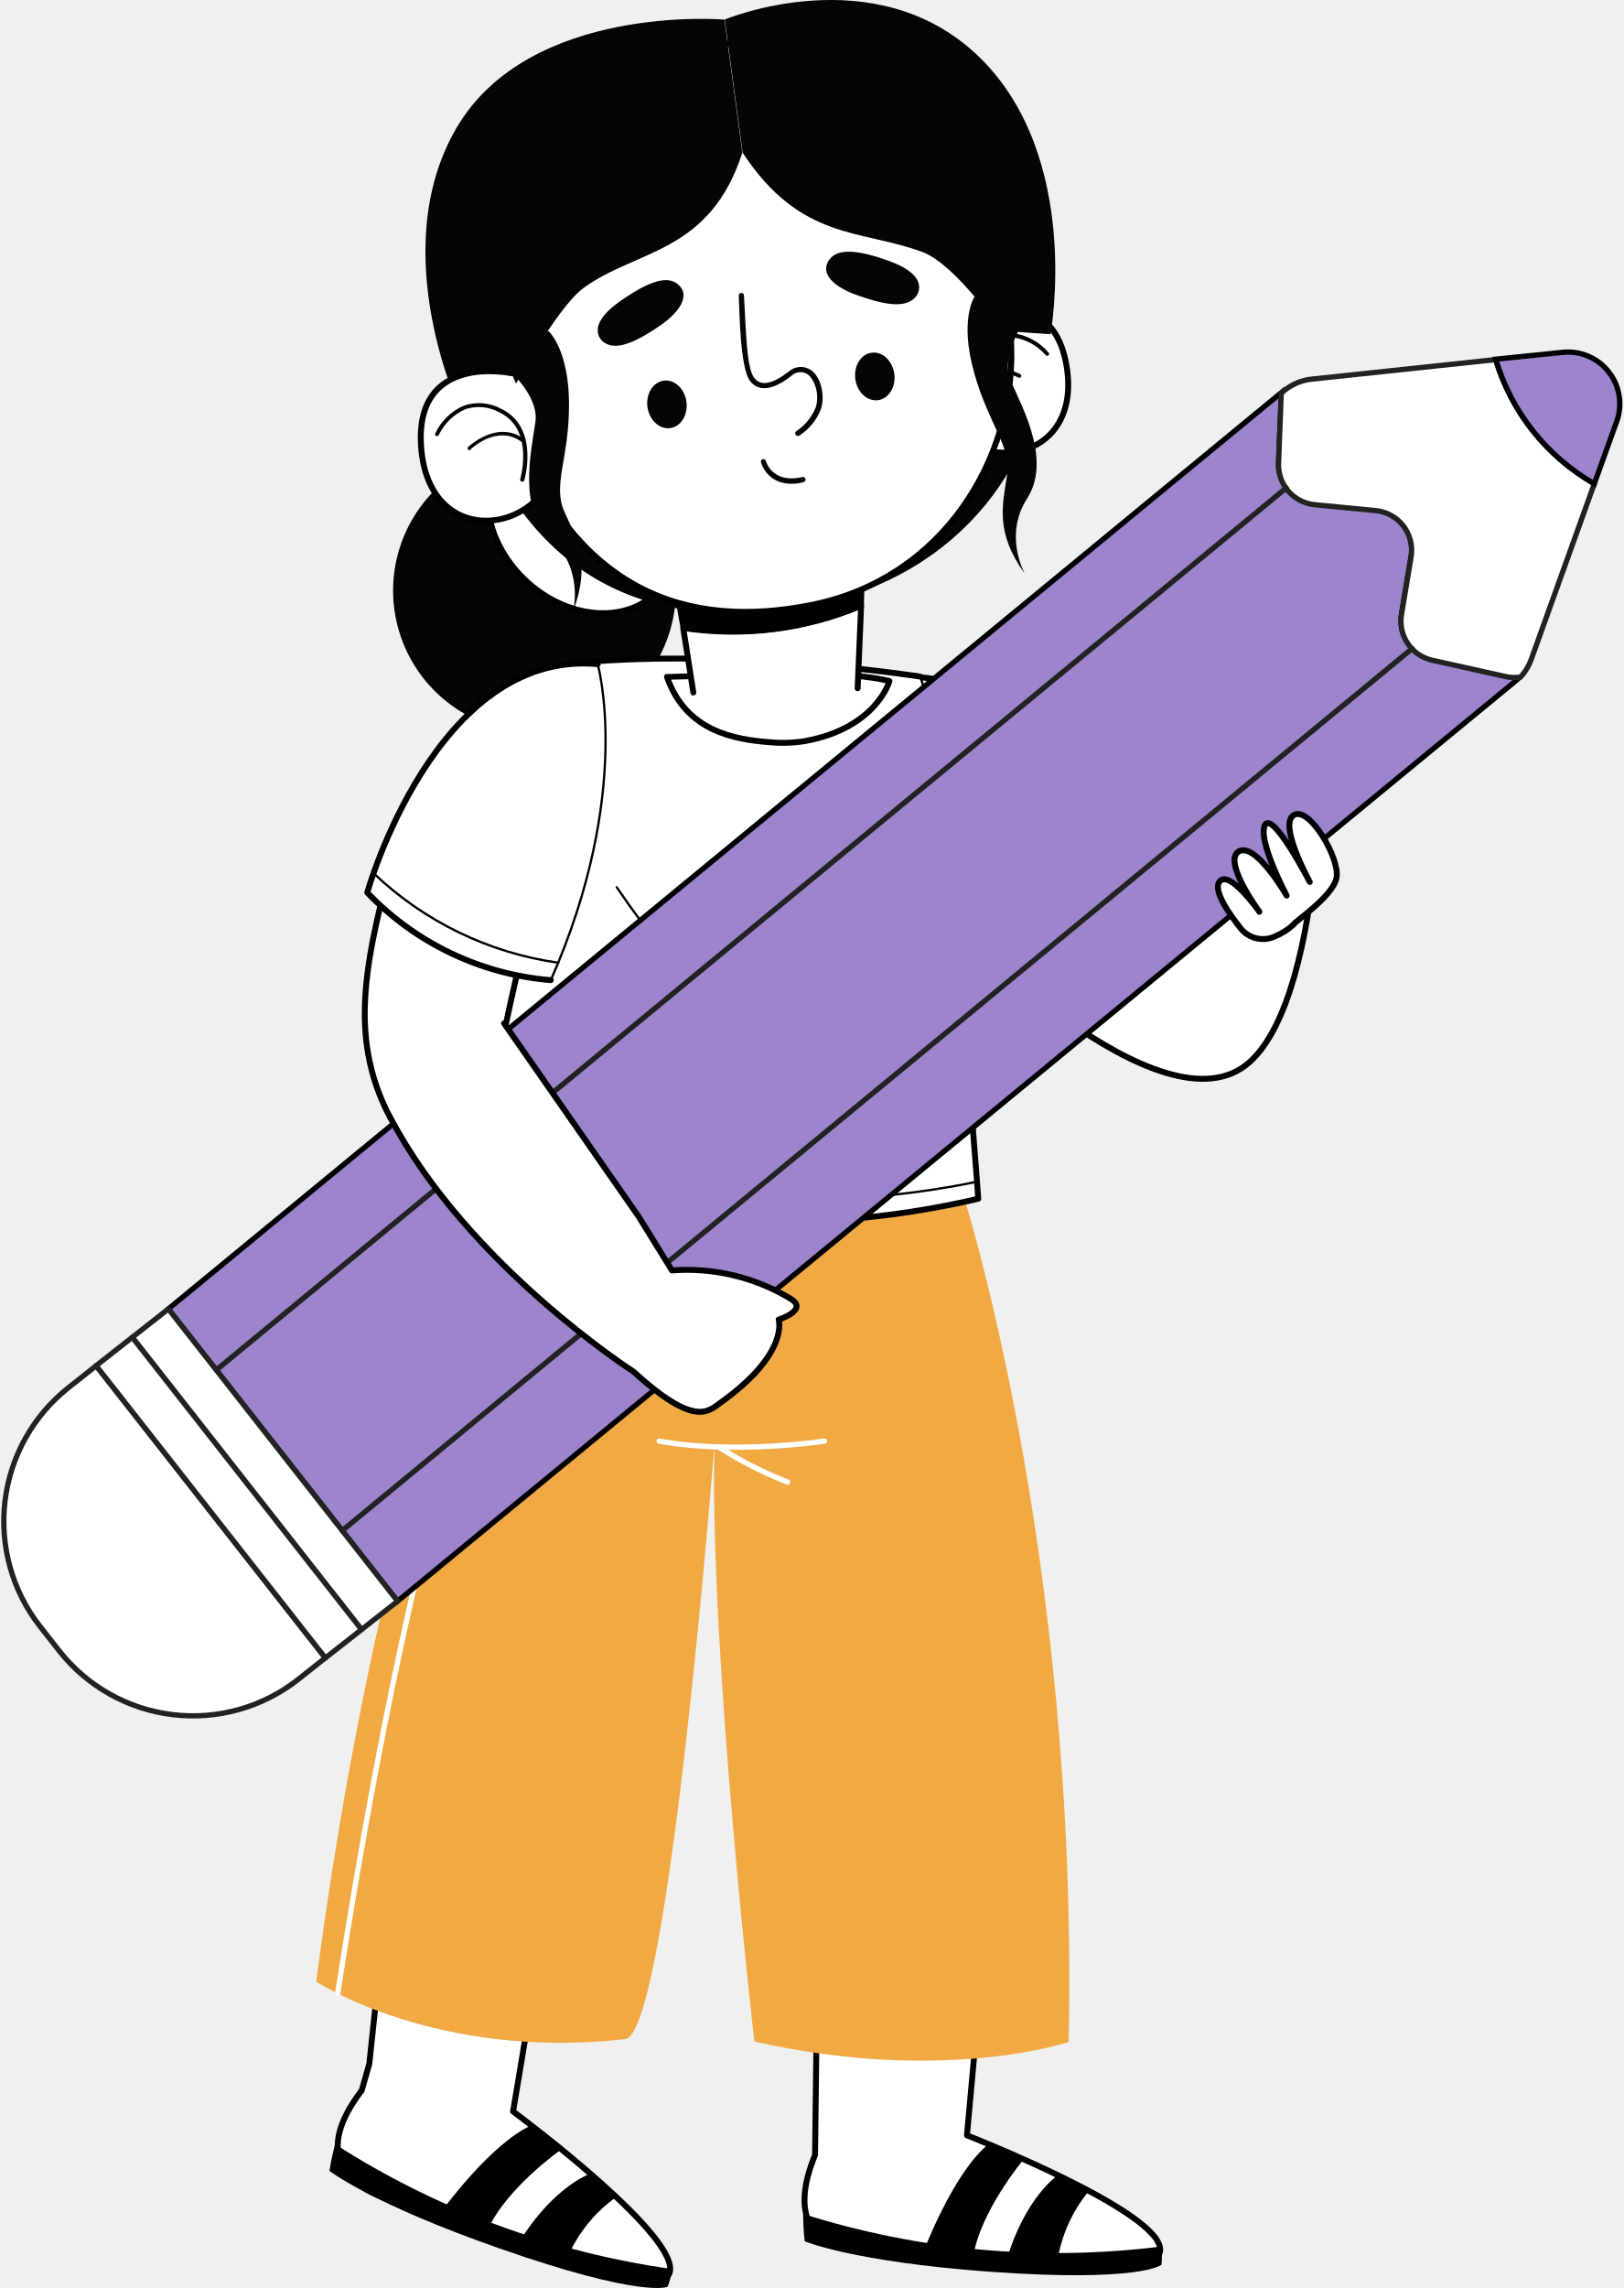
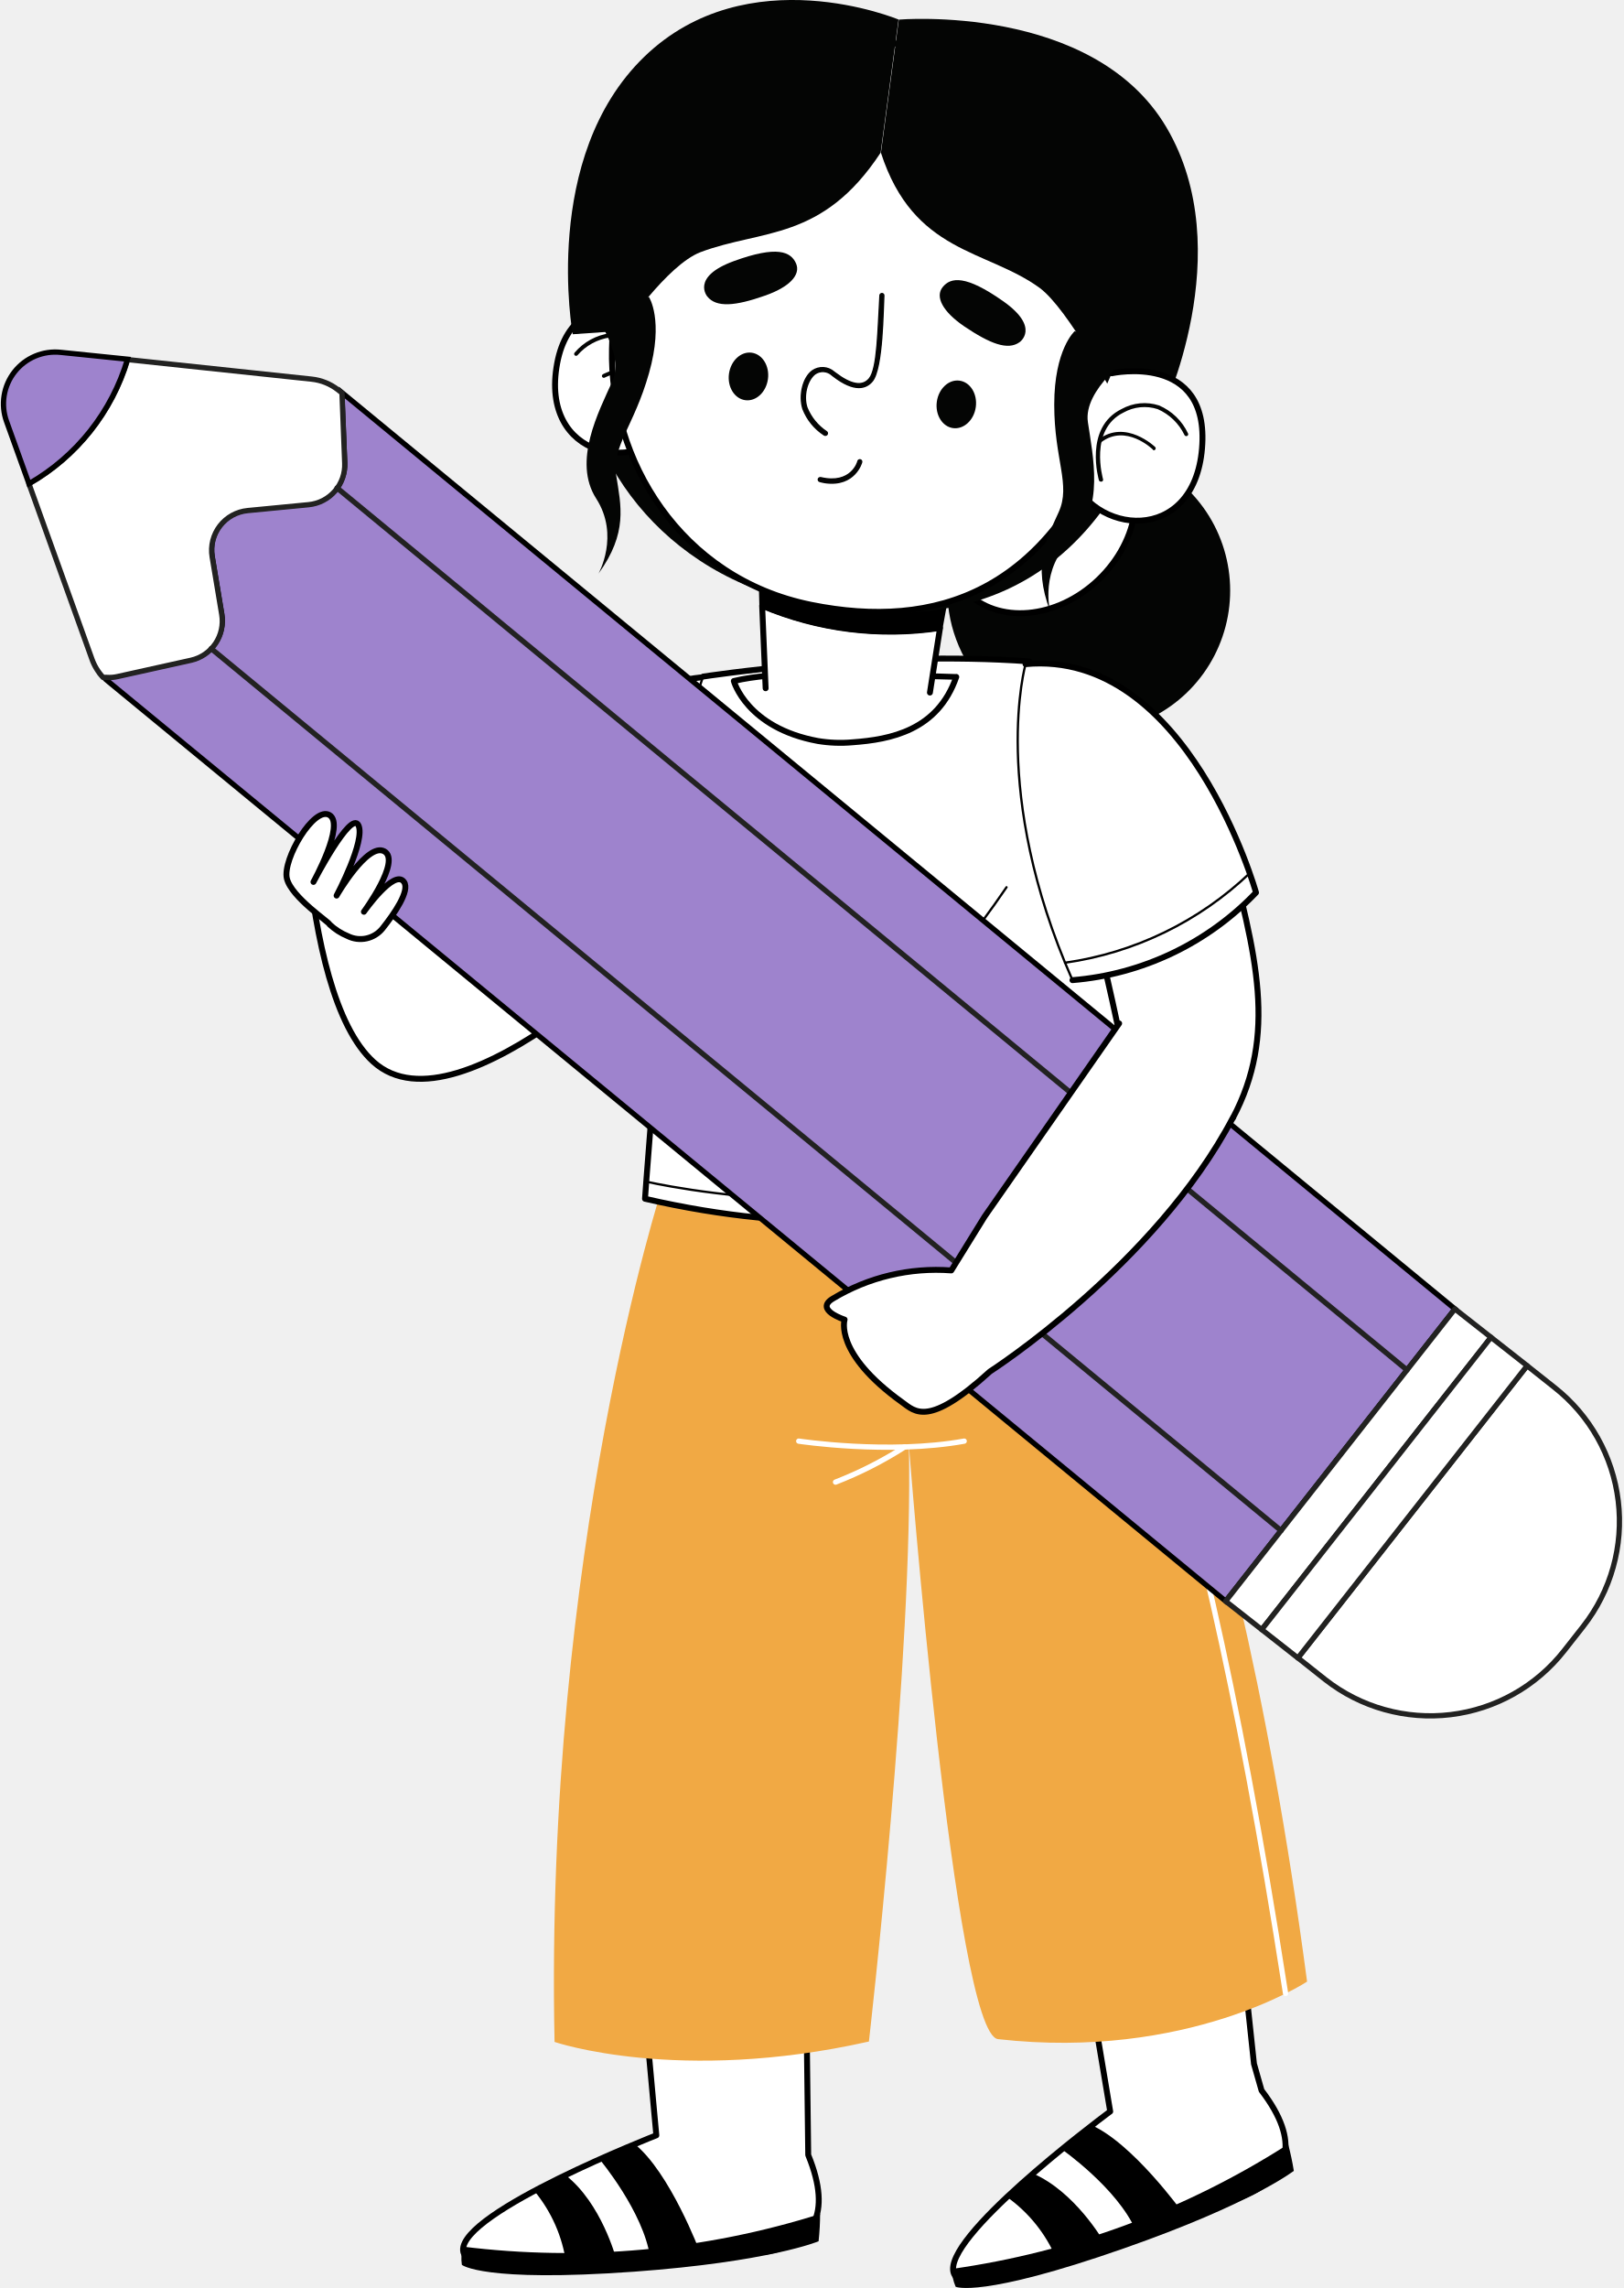
<svg xmlns="http://www.w3.org/2000/svg" width="308" height="434" viewBox="0 0 308 434" fill="none">
-   <g clip-path="url(#clip0_137_572)">
-     <path d="M111.193 137.108C106.259 139.022 100.869 139.436 95.7 138.299C90.531 137.162 85.812 134.525 82.135 130.716C78.458 126.908 75.986 122.099 75.029 116.891C74.072 111.684 74.672 106.309 76.754 101.441C78.837 96.574 82.309 92.429 86.736 89.527C91.162 86.624 96.346 85.094 101.639 85.126C106.931 85.159 112.096 86.753 116.487 89.709C120.878 92.666 124.299 96.853 126.321 101.746C128.999 108.442 128.91 115.928 126.073 122.559C123.236 129.19 117.884 134.423 111.193 137.108Z" fill="#040504" />
-     <path d="M124.78 112.151C118.745 118.474 107.463 117.49 99.576 109.948C91.688 102.406 90.185 91.185 96.221 84.874C102.257 78.564 113.538 79.536 121.426 87.077C129.313 94.619 130.816 105.84 124.78 112.151Z" fill="white" stroke="black" stroke-width="1.12" stroke-linecap="round" stroke-linejoin="round" />
-     <path d="M74.073 212.069C65.68 196.222 69.501 181.372 75.433 159.11C77.492 151.336 86.546 150.195 93.669 146.593C99.886 143.444 103.914 144.416 103.914 144.416L107.165 175.515V176.124C106.44 186.49 104.251 208.234 104.251 208.234" fill="white" />
-     <path d="M74.073 212.069C65.68 196.222 69.501 181.372 75.433 159.11C77.492 151.336 86.546 150.195 93.669 146.593C99.886 143.444 103.914 144.416 103.914 144.416L107.165 175.515V176.124C106.44 186.49 104.251 208.234 104.251 208.234" stroke="black" stroke-width="1.12" stroke-linecap="round" stroke-linejoin="round" />
-     <path d="M154.648 408.771L154.764 399.182L155.205 363.574L187.183 364.273L184.036 398.858L183.466 405.039C183.466 405.039 220.651 419.565 220.133 426.886C219.615 434.207 173.312 426.886 173.312 426.886C173.312 426.886 145.011 432.264 154.648 408.771Z" fill="white" stroke="black" stroke-width="1.12" stroke-linecap="round" stroke-linejoin="round" />
-     <path d="M152.394 419.954C152.394 421.573 152.485 423.297 152.679 425.137C152.679 425.137 161.901 429.024 187.65 430.903C216.416 432.976 220.366 429.607 220.366 429.607C220.533 428.454 220.476 427.279 220.198 426.148C197.414 428.98 174.288 426.868 152.394 419.954Z" fill="black" />
-     <path d="M175.202 427.158C175.202 427.158 180.901 411.972 187.688 406.607L194.164 409.678C194.164 409.678 185.927 419.539 184.644 428.143L175.202 427.158Z" fill="black" />
-     <path d="M191.134 428.299C191.134 428.299 193.879 417.932 200.679 412.606L206.611 415.6C203.367 419.516 201.277 424.259 200.576 429.296L191.134 428.299Z" fill="black" />
-     <path d="M68.633 396.526L70.071 391.472L76.029 335.52L106.712 344.59L97.348 400.517L97.581 400.685C100.353 402.758 129.339 424.593 127.034 431.188C124.612 438.121 81.857 418.917 81.857 418.917C81.857 418.917 53.22 416.675 68.633 396.526Z" fill="white" stroke="black" stroke-width="1.12" stroke-linecap="round" stroke-linejoin="round" />
-     <path d="M63.582 406.724C63.139 408.389 62.78 410.076 62.507 411.777C62.507 411.777 70.394 417.971 94.744 426.484C121.944 436.009 126.671 433.767 126.671 433.767C127.132 432.697 127.383 431.549 127.409 430.385C104.68 427.182 82.909 419.112 63.582 406.724Z" fill="black" />
-     <path d="M83.683 419.591C83.683 419.591 93.138 406.426 101.104 403.018L106.544 407.682C106.544 407.682 96.027 415.043 92.53 423.012L83.683 419.591Z" fill="black" />
-     <path d="M98.76 424.916C98.76 424.916 104.109 415.665 112.061 412.257L117.009 416.688C112.853 419.627 109.597 423.665 107.606 428.35L98.76 424.916Z" fill="black" />
-     <path d="M102.218 217.68L139.649 226.246L182.313 225.118C182.313 225.118 204.733 294.054 202.777 387.326C202.777 387.326 179.244 395.372 143.133 387.248C143.133 387.248 134.624 313.465 135.556 273.983C135.556 273.983 126.917 385.861 118.628 386.794C82.686 390.85 59.994 375.884 59.994 375.884C74.966 262.8 102.218 217.68 102.218 217.68Z" fill="#F1A944" />
-     <path d="M101.531 232.634C101.531 232.634 82.802 257.111 64.074 378.125" stroke="white" stroke-linecap="round" stroke-linejoin="round" />
-     <path d="M156.448 273.36C156.448 273.36 139.364 275.952 125.052 273.36" stroke="white" stroke-linecap="round" stroke-linejoin="round" />
-     <path d="M136.346 274.462C140.486 277.119 144.882 279.354 149.467 281.135" stroke="white" stroke-linecap="round" stroke-linejoin="round" />
-     <path d="M191.25 139.065C203.878 150.247 219.926 165.33 219.926 165.33L234.432 123.1L234.354 120.444C239.974 121.162 245.542 122.24 251.024 123.671C251.322 135.41 251.84 188.084 237.152 201.418C220.599 216.41 179.697 174.206 179.697 174.206L191.25 139.065Z" fill="white" stroke="black" stroke-width="1.12" stroke-linecap="round" stroke-linejoin="round" />
-     <path d="M154.557 138.157C154.557 138.157 146.786 146.386 156.824 161.313C162.804 170.235 170.892 177.543 180.37 182.59C180.37 182.59 203.062 164.605 206.521 151.569L204.086 148.394C204.086 148.394 177.56 111.334 154.557 138.157Z" fill="white" stroke="black" stroke-width="1.12" stroke-linecap="round" stroke-linejoin="round" />
-     <path d="M174.581 128.335C174.581 128.335 142.408 123.295 112.657 125.459C112.657 125.459 92.309 203.517 92.011 217.356C92.011 217.356 125.57 241.238 185.616 227.386C185.616 227.386 184.139 206.29 181.73 182.124" fill="white" />
-     <path d="M174.581 128.335C174.581 128.335 142.408 123.295 112.657 125.459C112.657 125.459 92.309 203.517 92.011 217.356C92.011 217.356 125.57 241.238 185.616 227.386C185.616 227.386 184.139 206.29 181.73 182.124" stroke="black" stroke-width="1.12" stroke-linecap="round" stroke-linejoin="round" />
-     <path d="M149.065 127.882C149.065 127.882 160.981 127.312 168.765 129.178C168.765 129.178 166.343 138.054 152.821 140.555C150.643 140.915 148.428 140.998 146.229 140.801C139.092 140.283 130.104 138.598 126.555 128.4C126.606 128.413 137.318 128.037 149.065 127.882Z" fill="white" stroke="black" stroke-width="1.12" stroke-linecap="round" stroke-linejoin="round" />
-     <path d="M104.51 185.92C91.26 184.833 78.868 178.923 69.682 169.308C69.682 169.308 82.634 123.139 113.408 125.977" fill="white" />
-     <path d="M104.51 185.92C91.26 184.833 78.868 178.923 69.682 169.308C69.682 169.308 82.634 123.139 113.408 125.977" stroke="black" stroke-width="1.12" stroke-linecap="round" stroke-linejoin="round" />
-     <path d="M185.59 224.094C185.59 224.094 133.147 236.379 95.651 215.542" stroke="black" stroke-width="0.43" stroke-linecap="round" stroke-linejoin="round" />
-     <path d="M161.279 213.91C143.99 201.393 129.014 185.958 117.022 168.298" stroke="black" stroke-width="0.43" stroke-linecap="round" stroke-linejoin="round" />
-     <path d="M138.833 219.391C129.218 211.484 121.548 201.474 116.413 190.132" stroke="black" stroke-width="0.43" stroke-linecap="round" stroke-linejoin="round" />
-     <path d="M113.408 125.977C113.408 125.977 120.286 150.144 104.51 185.92" stroke="black" stroke-width="0.43" stroke-linecap="round" stroke-linejoin="round" />
-     <path d="M174.581 128.335C174.581 128.335 181.484 145.854 182.002 184.858" stroke="black" stroke-width="0.43" stroke-linecap="round" stroke-linejoin="round" />
-     <path d="M162.73 130.551L163.39 114.898C152.743 119.389 141.061 120.847 129.637 119.109L131.554 131.367" fill="white" />
-     <path d="M162.73 130.551L163.39 114.898C152.743 119.389 141.061 120.847 129.637 119.109L131.554 131.367" stroke="black" stroke-width="1.12" stroke-linecap="round" stroke-linejoin="round" />
-     <path d="M127.047 104.843L129.637 119.096C141.07 120.838 152.761 119.381 163.416 114.885L163.766 101.707L127.047 104.843Z" fill="black" stroke="black" stroke-miterlimit="10" />
-     <path d="M253.446 136.447C253.844 133.23 254.79 130.105 256.244 127.208C256.8 124.772 257.863 123.45 257.979 118.785C258.199 116.872 257.843 114.936 256.956 113.226C251.218 105.011 241.828 113.654 241.828 113.654C241.828 113.654 243.758 99.115 240.74 99.504C237.722 99.893 237.139 118.28 237.139 118.28C236.84 122.857 236.775 127.445 236.945 132.028L235.572 136.888" fill="white" />
-     <path d="M253.446 136.447C253.844 133.23 254.79 130.105 256.244 127.208C256.8 124.772 257.863 123.45 257.979 118.785C258.199 116.872 257.843 114.936 256.956 113.226C251.218 105.011 241.828 113.654 241.828 113.654C241.828 113.654 243.758 99.115 240.74 99.504C237.722 99.893 237.139 118.28 237.139 118.28C236.84 122.856 236.775 127.445 236.945 132.028L235.572 136.888" stroke="black" stroke-width="1.12" stroke-linecap="round" stroke-linejoin="round" />
-     <path d="M241.439 117.58C241.439 117.58 247.268 111.982 248.123 115.598C248.977 119.213 238.616 130.409 238.616 130.409" stroke="black" stroke-width="1.12" stroke-linecap="round" stroke-linejoin="round" />
-     <path d="M246.555 120.146C248.727 121.062 250.575 122.605 251.866 124.578" stroke="black" stroke-width="1.12" stroke-linecap="round" stroke-linejoin="round" />
-     <path d="M253.653 110.661C254.519 111.871 255.049 113.289 255.19 114.77C255.331 116.252 255.078 117.744 254.456 119.096C253.355 121.351 251.27 121.377 250.959 119.42" stroke="black" stroke-width="1.12" stroke-linecap="round" stroke-linejoin="round" />
-     <path d="M250.091 110C251.352 110.797 252.268 112.037 252.659 113.476C253.049 114.916 252.887 116.449 252.202 117.775C250.907 120.781 247.708 119.343 249.21 115.818C250.247 113.369 247.669 110.777 247.669 110.777" stroke="black" stroke-width="1.12" stroke-linecap="round" stroke-linejoin="round" />
-     <path d="M253.744 120.263C253.744 120.263 253.744 121.882 255.039 121.934C256.334 121.986 257.901 119.265 257.539 116.259" stroke="black" stroke-width="1.12" stroke-linecap="round" stroke-linejoin="round" />
-     <path d="M13.069 263.163C6.336 268.454 1.978 276.203 0.954 284.707C-0.071 293.211 2.32 301.775 7.603 308.515L11.216 313.115C16.504 319.854 24.25 324.216 32.751 325.241C41.252 326.267 49.812 323.872 56.549 318.584L61.73 314.476L18.25 259.055L13.069 263.163Z" fill="white" stroke="#222221" stroke-linecap="round" stroke-linejoin="round" />
-     <path d="M287.38 129.333C287.761 129.04 288.117 128.715 288.442 128.361H287.795C287.074 128.416 286.348 128.359 285.645 128.193L271.747 125.109C269.856 124.685 268.2 123.553 267.116 121.946C266.032 120.339 265.604 118.379 265.919 116.466L267.745 105.491C267.915 104.466 267.872 103.418 267.62 102.411C267.367 101.404 266.91 100.459 266.277 99.636C265.644 98.814 264.849 98.13 263.941 97.628C263.032 97.126 262.03 96.816 260.997 96.718L249.431 95.604C247.503 95.413 245.72 94.493 244.449 93.031C243.178 91.568 242.513 89.675 242.592 87.738L243.149 74.443L31.94 248.287L75.433 303.721L287.38 129.333Z" fill="#9E83CD" stroke="black" stroke-miterlimit="10" />
-     <path d="M31.947 248.288L25.09 253.673L68.587 309.112L75.444 303.727L31.947 248.288Z" fill="white" stroke="#222221" stroke-linecap="round" stroke-linejoin="round" />
-     <path d="M25.097 253.667L18.24 259.051L61.737 314.49L68.594 309.106L25.097 253.667Z" fill="white" stroke="#222221" stroke-linecap="round" stroke-linejoin="round" />
-     <path d="M290.567 124.992L302.508 91.755C293.471 86.606 286.761 78.175 283.767 68.211L248.887 71.916C247.05 72.107 245.303 72.812 243.849 73.951L243.11 74.534L242.592 87.868C242.513 89.804 243.178 91.698 244.449 93.16C245.721 94.622 247.503 95.543 249.431 95.733L260.997 96.848C262.03 96.946 263.032 97.255 263.941 97.757C264.849 98.259 265.645 98.943 266.278 99.766C266.911 100.589 267.367 101.533 267.62 102.54C267.872 103.547 267.915 104.596 267.745 105.62L265.919 116.595C265.604 118.508 266.032 120.469 267.116 122.076C268.2 123.683 269.857 124.814 271.747 125.238L285.645 128.322C286.349 128.489 287.074 128.545 287.795 128.491H288.442C289.384 127.484 290.108 126.293 290.567 124.992Z" fill="white" stroke="#222221" stroke-linecap="round" stroke-linejoin="round" />
-     <path d="M302.508 91.755L306.757 79.938C307.322 78.371 307.48 76.686 307.215 75.041C306.95 73.397 306.272 71.846 305.243 70.536C304.215 69.226 302.87 68.199 301.336 67.552C299.802 66.905 298.128 66.659 296.473 66.837L283.806 68.133C286.772 78.12 293.47 86.579 302.508 91.755Z" fill="#9E83CD" stroke="black" stroke-miterlimit="10" />
-     <path d="M244.043 92.558L41.032 259.871" stroke="#222221" stroke-linecap="round" stroke-linejoin="round" />
-     <path d="M267.939 123.023L64.929 290.335" stroke="#222221" stroke-linecap="round" stroke-linejoin="round" />
-     <path d="M95.651 194.123L121.179 230.768L127.5 240.979C135.374 240.388 143.237 242.262 149.998 246.343C153.534 248.468 147.744 250.308 147.744 250.308C147.744 250.308 149.842 256.658 136.813 266C134.365 267.763 131.852 270.808 120.169 260.156C120.169 260.156 88.799 240.007 74.073 212.018" fill="white" />
-     <path d="M95.651 194.123L121.179 230.768L127.5 240.979C135.374 240.388 143.237 242.262 149.998 246.343C153.534 248.468 147.744 250.308 147.744 250.308C147.744 250.308 149.842 256.658 136.813 266C134.365 267.763 131.852 270.808 120.169 260.156C120.169 260.156 88.799 240.007 74.073 212.018" stroke="black" stroke-width="1.12" stroke-linecap="round" stroke-linejoin="round" />
-     <path d="M105.922 182.616C92.748 180.75 80.488 174.805 70.861 165.615" stroke="black" stroke-width="0.43" stroke-linecap="round" stroke-linejoin="round" />
-     <path d="M190.253 27.976C190.253 27.976 197.92 42.658 198.115 65.321C198.296 86.209 182.792 109.197 154.324 114.691C127.565 119.874 103.189 113.265 90.315 81.13C77.44 48.994 87.504 22.974 121.322 12.194C154.635 1.581 181.147 9.291 190.253 27.976Z" fill="#040504" />
-     <path d="M179.049 79.821L177.56 60.449C177.56 60.449 198.905 50.795 202.285 68.923C205.666 87.051 186.626 90.563 179.049 79.821Z" fill="white" stroke="black" stroke-width="1.12" stroke-linecap="round" stroke-linejoin="round" />
-     <path d="M185.422 80.093H185.577C185.659 80.037 185.716 79.953 185.738 79.857C185.759 79.761 185.744 79.66 185.694 79.575C185.694 79.497 180.513 71.243 186.121 66.345C186.924 65.553 187.881 64.936 188.933 64.533C189.985 64.129 191.109 63.947 192.235 63.999C194.644 64.346 196.847 65.552 198.439 67.394C198.508 67.461 198.601 67.498 198.698 67.498C198.794 67.498 198.887 67.461 198.957 67.394C198.991 67.36 199.019 67.32 199.037 67.276C199.056 67.231 199.066 67.183 199.066 67.135C199.066 67.087 199.056 67.039 199.037 66.994C199.019 66.95 198.991 66.91 198.957 66.876C197.247 64.869 194.859 63.564 192.248 63.209C191.024 63.147 189.8 63.34 188.654 63.775C187.509 64.21 186.465 64.877 185.59 65.736C179.542 71.061 184.956 79.834 185.007 79.989C185.061 80.041 185.128 80.078 185.201 80.097C185.273 80.115 185.35 80.114 185.422 80.093Z" fill="#040504" />
-     <path d="M193.465 71.67C193.523 71.663 193.579 71.644 193.628 71.612C193.677 71.581 193.719 71.539 193.75 71.489C193.796 71.401 193.805 71.299 193.776 71.204C193.747 71.11 193.682 71.03 193.594 70.984C193.594 70.984 186.795 67.29 182.857 72.461C182.817 72.539 182.805 72.628 182.824 72.714C182.843 72.799 182.891 72.876 182.96 72.93C183.03 72.983 183.115 73.011 183.203 73.008C183.291 73.006 183.374 72.972 183.44 72.914C187.002 68.237 193.18 71.618 193.245 71.618C193.309 71.662 193.388 71.68 193.465 71.67Z" fill="#040504" />
-     <path d="M184.36 28.767C184.36 28.767 191.354 43.552 191.885 66.163C192.377 87.013 179.075 109.689 154.065 114.729C130.57 119.459 108.979 112.488 97.076 80.21C85.173 47.931 93.669 22.145 123.317 11.921C152.536 1.853 176.031 9.978 184.36 28.767Z" fill="white" stroke="black" stroke-width="1.12" stroke-linecap="round" stroke-linejoin="round" />
-     <path d="M87.582 78.46L96.532 75.311C96.532 75.311 105.3 58.57 110.779 54.579C120.92 47.245 134.65 48.1 140.854 28.974L137.46 3.719C137.46 3.719 100.586 0.57 86.675 24.167C72.765 47.763 87.582 78.46 87.582 78.46Z" fill="#040504" />
-     <path d="M199.332 63.403L189.864 62.742C189.864 62.742 181.445 50.29 175.112 47.841C163.455 43.448 151.966 45.793 140.905 28.961L137.512 3.706C137.512 3.706 166.149 -8.267 185.797 10.807C205.446 29.881 199.332 63.403 199.332 63.403Z" fill="#040504" />
-     <path d="M97.05 70.802C97.05 70.802 78.399 66.72 79.927 85.056C81.456 103.391 100.754 101.785 105.21 89.423" fill="white" />
-     <path d="M97.05 70.802C97.05 70.802 78.399 66.72 79.927 85.056C81.456 103.391 100.754 101.785 105.21 89.423" stroke="black" stroke-width="1.12" stroke-linecap="round" stroke-linejoin="round" />
-     <path d="M99.109 91.353C99.059 91.372 99.004 91.372 98.954 91.353C98.908 91.34 98.865 91.318 98.827 91.287C98.79 91.257 98.759 91.22 98.736 91.178C98.713 91.136 98.699 91.09 98.694 91.042C98.689 90.994 98.694 90.946 98.708 90.9C98.708 90.809 101.453 81.505 94.822 78.253C93.845 77.705 92.766 77.364 91.652 77.253C90.537 77.141 89.412 77.261 88.346 77.605C86.115 78.578 84.309 80.321 83.256 82.516C83.214 82.605 83.139 82.673 83.047 82.707C82.955 82.741 82.853 82.737 82.764 82.698C82.719 82.679 82.679 82.652 82.645 82.618C82.612 82.583 82.586 82.542 82.569 82.497C82.552 82.452 82.544 82.404 82.546 82.356C82.549 82.308 82.561 82.261 82.582 82.218C83.699 79.828 85.66 77.936 88.087 76.905C89.251 76.526 90.481 76.39 91.699 76.506C92.918 76.622 94.1 76.987 95.172 77.579C102.412 81.117 99.511 91.016 99.485 91.107C99.457 91.183 99.406 91.248 99.338 91.293C99.27 91.337 99.19 91.358 99.109 91.353Z" fill="#040504" />
-     <path d="M89.136 85.419C89.079 85.424 89.021 85.417 88.967 85.397C88.913 85.376 88.865 85.344 88.825 85.302C88.791 85.268 88.763 85.228 88.745 85.183C88.726 85.139 88.716 85.091 88.716 85.043C88.716 84.995 88.726 84.947 88.745 84.902C88.763 84.858 88.791 84.818 88.825 84.784C88.825 84.784 94.407 79.419 99.575 83.371C99.642 83.441 99.679 83.534 99.679 83.63C99.679 83.727 99.642 83.82 99.575 83.89C99.542 83.924 99.501 83.952 99.457 83.97C99.412 83.989 99.365 83.999 99.316 83.999C99.268 83.999 99.22 83.989 99.176 83.97C99.131 83.952 99.091 83.924 99.057 83.89C94.394 80.326 89.33 85.186 89.278 85.25C89.244 85.317 89.196 85.374 89.136 85.419Z" fill="#040504" />
-     <path d="M151.371 91.561C145.788 92.312 144.519 87.751 144.506 87.673C144.492 87.627 144.488 87.578 144.494 87.529C144.5 87.481 144.515 87.434 144.539 87.392C144.563 87.349 144.596 87.312 144.635 87.283C144.673 87.253 144.718 87.232 144.765 87.22C144.859 87.196 144.96 87.209 145.044 87.258C145.129 87.306 145.191 87.385 145.218 87.479C145.218 87.66 146.514 91.963 152.277 90.602C152.373 90.585 152.472 90.603 152.555 90.653C152.638 90.703 152.701 90.781 152.731 90.874C152.751 90.97 152.734 91.07 152.684 91.154C152.633 91.238 152.553 91.3 152.459 91.328C152.101 91.427 151.738 91.505 151.371 91.561Z" fill="#040504" stroke="#040504" stroke-width="0.25" stroke-miterlimit="10" />
-     <path d="M114.561 64.919C114.561 64.919 110.494 62.185 117.643 57.145C124.793 52.104 127.604 52.583 129.119 54.436C130.634 56.289 129.119 59.127 125.052 61.9C120.169 65.191 116.789 66.513 114.561 64.919Z" fill="#040504" />
-     <path d="M130.246 76.206C130.583 78.694 129.197 80.935 127.163 81.207C125.13 81.48 123.187 79.691 122.85 77.203C122.513 74.716 123.899 72.474 125.946 72.202C127.992 71.93 129.909 73.731 130.246 76.206Z" fill="#040504" />
-     <path d="M169.685 70.906C170.022 73.394 168.636 75.635 166.59 75.908C164.543 76.18 162.626 74.391 162.289 71.904C161.953 69.416 163.339 67.174 165.385 66.902C167.431 66.63 169.348 68.431 169.685 70.906Z" fill="#040504" />
-     <path d="M173.791 56.25C173.791 56.25 176.99 52.532 168.752 49.525C160.515 46.519 157.937 47.763 156.966 49.953C155.995 52.143 158.261 54.488 162.872 56.082C168.493 58.065 172.068 58.376 173.791 56.25Z" fill="#040504" />
-     <path d="M151.422 82.568C151.351 82.573 151.28 82.558 151.217 82.526C151.153 82.495 151.099 82.446 151.06 82.386C151.011 82.303 150.995 82.205 151.017 82.111C151.039 82.016 151.096 81.934 151.176 81.881C152.848 80.772 154.144 79.181 154.894 77.32C155.632 75.13 154.894 72.137 153.365 70.932C152.879 70.592 152.29 70.43 151.698 70.473C151.107 70.515 150.548 70.76 150.114 71.165L149.933 71.308C145.788 74.521 143.599 73.627 142.498 72.305C140.465 69.869 140.452 58.466 140.297 56.069C140.293 56.02 140.299 55.971 140.315 55.925C140.331 55.879 140.356 55.836 140.389 55.8C140.421 55.764 140.461 55.734 140.505 55.714C140.55 55.693 140.598 55.682 140.646 55.68C140.742 55.676 140.835 55.709 140.907 55.772C140.979 55.834 141.025 55.922 141.035 56.017C141.436 62.496 141.475 69.934 143.055 71.826C144.351 73.394 146.527 73.018 149.531 70.724L149.739 70.569C150.299 70.072 151.01 69.779 151.758 69.737C152.505 69.695 153.245 69.906 153.857 70.336C155.658 71.631 156.448 75.052 155.645 77.566C154.857 79.592 153.452 81.319 151.63 82.503C151.568 82.543 151.496 82.566 151.422 82.568Z" fill="#040504" stroke="#040504" stroke-width="0.25" stroke-miterlimit="10" />
-     <path d="M104.083 62.807C104.083 62.807 107.968 66.241 107.968 76.75C107.968 87.259 104.782 91.937 107.114 97.12C109.445 102.303 112.126 106.929 108.758 115.909C108.758 115.909 110.792 107.875 104.562 102.251C98.332 96.627 100.676 86.274 101.583 80.067C102.49 73.86 93.307 67.407 93.307 67.407" fill="#040504" />
-     <path d="M184.865 56.341C184.865 56.341 181.989 60.695 184.865 70.815C187.74 80.935 191.95 84.628 191.069 90.252C190.188 95.876 188.828 101.046 194.449 108.821C194.449 108.821 190.357 101.603 194.877 94.567C199.397 87.531 194.398 78.072 191.807 72.318C189.217 66.565 196.431 57.909 196.431 57.909" fill="#040504" />
-     <path d="M242.022 177.563C240.921 178.112 239.665 178.267 238.464 178.003C237.262 177.739 236.187 177.071 235.417 176.111C233.202 173.325 230.158 168.946 231.35 167.287C233.163 164.695 238.953 172.95 238.953 172.95C238.953 172.95 231.868 163.296 235.067 161.495C238.266 159.694 244.133 169.879 244.133 169.879C244.133 169.879 238.577 159.409 240.002 156.519C241.426 153.629 248.524 167.287 248.524 167.287C248.524 167.287 242.514 156.428 245.467 154.614C248.421 152.8 254.404 163.024 253.575 166.613C252.747 170.202 245.351 175.036 245.467 175.347C244.464 176.289 243.296 177.04 242.022 177.563Z" fill="white" stroke="black" stroke-width="1.12" stroke-linecap="round" stroke-linejoin="round" />
+   <g clip-path="url(#clip0_137_635)">
+     <path d="M196.807 137.108C201.741 139.022 207.131 139.436 212.3 138.299C217.469 137.162 222.188 134.525 225.865 130.716C229.542 126.908 232.014 122.099 232.971 116.891C233.928 111.684 233.328 106.309 231.246 101.441C229.163 96.574 225.691 92.429 221.264 89.527C216.838 86.624 211.654 85.094 206.361 85.126C201.069 85.159 195.904 86.753 191.513 89.709C187.122 92.666 183.701 96.853 181.679 101.746C179.001 108.442 179.09 115.928 181.927 122.559C184.764 129.19 190.116 134.423 196.807 137.108Z" fill="#040504" />
+     <path d="M183.22 112.151C189.256 118.474 200.537 117.49 208.425 109.948C216.313 102.407 217.815 91.185 211.779 84.874C205.744 78.564 194.462 79.536 186.575 87.077C178.687 94.619 177.184 105.84 183.22 112.151Z" fill="white" stroke="black" stroke-width="1.12" stroke-linecap="round" stroke-linejoin="round" />
+     <path d="M233.927 212.07C242.32 196.222 238.499 181.372 232.567 159.11C230.508 151.336 221.455 150.195 214.331 146.593C208.114 143.444 204.086 144.416 204.086 144.416L200.835 175.515V176.124C201.56 186.491 203.749 208.234 203.749 208.234" fill="white" />
+     <path d="M233.927 212.07C242.32 196.222 238.499 181.372 232.567 159.11C230.508 151.336 221.455 150.195 214.331 146.593C208.114 143.444 204.086 144.416 204.086 144.416L200.835 175.515V176.124C201.56 186.491 203.749 208.234 203.749 208.234" stroke="black" stroke-width="1.12" stroke-linecap="round" stroke-linejoin="round" />
+     <path d="M153.353 408.771L153.236 399.182L152.796 363.574L120.817 364.273L123.964 398.858L124.534 405.039C124.534 405.039 87.349 419.565 87.867 426.886C88.385 434.207 134.689 426.886 134.689 426.886C134.689 426.886 162.989 432.264 153.353 408.771Z" fill="white" stroke="black" stroke-width="1.12" stroke-linecap="round" stroke-linejoin="round" />
+     <path d="M155.606 419.954C155.606 421.573 155.515 423.297 155.321 425.137C155.321 425.137 146.099 429.024 120.35 430.903C91.584 432.976 87.633 429.607 87.633 429.607C87.467 428.454 87.524 427.279 87.802 426.148C110.586 428.98 133.712 426.868 155.606 419.954Z" fill="black" />
+     <path d="M132.797 427.158C132.797 427.158 127.098 411.972 120.312 406.607L113.836 409.678C113.836 409.678 122.073 419.539 123.355 428.143L132.797 427.158Z" fill="black" />
+     <path d="M116.866 428.299C116.866 428.299 114.12 417.932 107.321 412.606L101.389 415.6C104.633 419.516 106.723 424.259 107.424 429.296L116.866 428.299Z" fill="black" />
+     <path d="M239.367 396.526L237.929 391.472L231.971 335.52L201.288 344.59L210.652 400.517L210.419 400.685C207.647 402.758 178.661 424.593 180.966 431.188C183.388 438.121 226.143 418.917 226.143 418.917C226.143 418.917 254.78 416.675 239.367 396.526Z" fill="white" stroke="black" stroke-width="1.12" stroke-linecap="round" stroke-linejoin="round" />
+     <path d="M244.418 406.724C244.861 408.389 245.219 410.076 245.493 411.777C245.493 411.777 237.605 417.971 213.255 426.484C186.056 436.008 181.329 433.767 181.329 433.767C180.868 432.697 180.617 431.549 180.59 430.385C203.32 427.182 225.091 419.112 244.418 406.724Z" fill="black" />
+     <path d="M224.317 419.591C224.317 419.591 214.862 406.426 206.896 403.018L201.457 407.682C201.457 407.682 211.974 415.043 215.471 423.012L224.317 419.591Z" fill="black" />
+     <path d="M209.241 424.916C209.241 424.916 203.892 415.665 195.939 412.257L190.991 416.688C195.147 419.627 198.403 423.665 200.394 428.35L209.241 424.916Z" fill="black" />
+     <path d="M205.782 217.68L168.351 226.246L125.687 225.118C125.687 225.118 103.267 294.054 105.222 387.326C105.222 387.326 128.756 395.372 164.867 387.248C164.867 387.248 173.376 313.465 172.444 273.983C172.444 273.983 181.083 385.861 189.372 386.794C225.314 390.85 248.006 375.884 248.006 375.884C233.033 262.8 205.782 217.68 205.782 217.68Z" fill="#F1A944" />
+     <path d="M206.469 232.634C206.469 232.634 225.198 257.111 243.926 378.125" stroke="white" stroke-linecap="round" stroke-linejoin="round" />
+     <path d="M151.552 273.36C151.552 273.36 168.636 275.952 182.948 273.36" stroke="white" stroke-linecap="round" stroke-linejoin="round" />
+     <path d="M171.654 274.462C167.514 277.119 163.118 279.354 158.533 281.135" stroke="white" stroke-linecap="round" stroke-linejoin="round" />
+     <path d="M116.75 139.065C104.122 150.247 88.074 165.33 88.074 165.33L73.568 123.1L73.645 120.444C68.026 121.162 62.458 122.24 56.976 123.671C56.678 135.41 56.16 188.084 70.848 201.418C87.401 216.41 128.303 174.206 128.303 174.206L116.75 139.065Z" fill="white" stroke="black" stroke-width="1.12" stroke-linecap="round" stroke-linejoin="round" />
+     <path d="M153.443 138.157C153.443 138.157 161.214 146.386 151.176 161.313C145.196 170.235 137.108 177.543 127.63 182.59C127.63 182.59 104.938 164.605 101.479 151.569L103.914 148.394C103.914 148.394 130.44 111.335 153.443 138.157Z" fill="white" stroke="black" stroke-width="1.12" stroke-linecap="round" stroke-linejoin="round" />
+     <path d="M133.419 128.335C133.419 128.335 165.592 123.295 195.343 125.459C195.343 125.459 215.691 203.517 215.989 217.356C215.989 217.356 182.43 241.238 122.384 227.386C122.384 227.386 123.861 206.29 126.27 182.124" fill="white" />
+     <path d="M133.419 128.335C133.419 128.335 165.592 123.295 195.343 125.459C195.343 125.459 215.691 203.517 215.989 217.356C215.989 217.356 182.43 241.238 122.384 227.386C122.384 227.386 123.861 206.29 126.27 182.124" stroke="black" stroke-width="1.12" stroke-linecap="round" stroke-linejoin="round" />
+     <path d="M158.935 127.882C158.935 127.882 147.019 127.312 139.235 129.178C139.235 129.178 141.657 138.054 155.179 140.555C157.357 140.915 159.572 140.998 161.771 140.801C168.908 140.283 177.896 138.598 181.445 128.4C181.394 128.413 170.682 128.037 158.935 127.882Z" fill="white" stroke="black" stroke-width="1.12" stroke-linecap="round" stroke-linejoin="round" />
+     <path d="M203.49 185.92C216.74 184.834 229.132 178.923 238.318 169.308C238.318 169.308 225.366 123.139 194.592 125.977" fill="white" />
+     <path d="M203.49 185.92C216.74 184.834 229.132 178.923 238.318 169.308C238.318 169.308 225.366 123.139 194.592 125.977" stroke="black" stroke-width="1.12" stroke-linecap="round" stroke-linejoin="round" />
+     <path d="M122.41 224.094C122.41 224.094 174.853 236.379 212.349 215.542" stroke="black" stroke-width="0.43" stroke-linecap="round" stroke-linejoin="round" />
+     <path d="M146.721 213.91C164.01 201.393 178.986 185.958 190.978 168.298" stroke="black" stroke-width="0.43" stroke-linecap="round" stroke-linejoin="round" />
+     <path d="M169.167 219.391C178.782 211.484 186.452 201.474 191.587 190.132" stroke="black" stroke-width="0.43" stroke-linecap="round" stroke-linejoin="round" />
+     <path d="M194.592 125.977C194.592 125.977 187.714 150.144 203.49 185.92" stroke="black" stroke-width="0.43" stroke-linecap="round" stroke-linejoin="round" />
+     <path d="M133.419 128.335C133.419 128.335 126.516 145.854 125.997 184.858" stroke="black" stroke-width="0.43" stroke-linecap="round" stroke-linejoin="round" />
+     <path d="M145.27 130.551L144.61 114.898C155.257 119.389 166.939 120.847 178.363 119.109L176.446 131.367" fill="white" />
+     <path d="M145.27 130.551L144.61 114.898C155.257 119.389 166.939 120.847 178.363 119.109L176.446 131.367" stroke="black" stroke-width="1.12" stroke-linecap="round" stroke-linejoin="round" />
+     <path d="M180.953 104.843L178.363 119.096C166.93 120.838 155.239 119.381 144.584 114.885L144.234 101.707L180.953 104.843Z" fill="black" stroke="black" stroke-miterlimit="10" />
+     <path d="M54.554 136.447C54.156 133.23 53.21 130.105 51.756 127.208C51.199 124.772 50.137 123.45 50.021 118.785C49.8 116.872 50.157 114.936 51.044 113.226C56.782 105.011 66.172 113.654 66.172 113.654C66.172 113.654 64.242 99.115 67.26 99.504C70.278 99.893 70.861 118.28 70.861 118.28C71.16 122.856 71.225 127.445 71.055 132.028L72.428 136.888" fill="white" />
+     <path d="M54.554 136.447C54.156 133.23 53.21 130.105 51.756 127.208C51.199 124.772 50.137 123.45 50.021 118.785C49.8 116.872 50.157 114.936 51.044 113.226C56.782 105.011 66.172 113.654 66.172 113.654C66.172 113.654 64.242 99.115 67.26 99.504C70.278 99.893 70.861 118.28 70.861 118.28C71.16 122.856 71.225 127.445 71.055 132.028L72.428 136.888" stroke="black" stroke-width="1.12" stroke-linecap="round" stroke-linejoin="round" />
+     <path d="M66.561 117.58C66.561 117.58 60.732 111.982 59.877 115.598C59.023 119.213 69.384 130.409 69.384 130.409" stroke="black" stroke-width="1.12" stroke-linecap="round" stroke-linejoin="round" />
+     <path d="M61.444 120.146C59.273 121.062 57.424 122.605 56.134 124.578" stroke="black" stroke-width="1.12" stroke-linecap="round" stroke-linejoin="round" />
+     <path d="M54.347 110.661C53.481 111.871 52.951 113.289 52.81 114.77C52.669 116.252 52.922 117.744 53.544 119.096C54.645 121.351 56.73 121.377 57.041 119.42" stroke="black" stroke-width="1.12" stroke-linecap="round" stroke-linejoin="round" />
+     <path d="M57.908 110C56.648 110.797 55.732 112.037 55.341 113.476C54.95 114.916 55.113 116.449 55.797 117.775C57.093 120.781 60.292 119.343 58.789 115.818C57.753 113.369 60.331 110.777 60.331 110.777" stroke="black" stroke-width="1.12" stroke-linecap="round" stroke-linejoin="round" />
+     <path d="M54.256 120.263C54.256 120.263 54.256 121.882 52.961 121.934C51.666 121.986 50.099 119.265 50.461 116.259" stroke="black" stroke-width="1.12" stroke-linecap="round" stroke-linejoin="round" />
+     <path d="M294.931 263.163C301.664 268.454 306.022 276.203 307.046 284.707C308.071 293.211 305.68 301.775 300.397 308.515L296.783 313.115C291.496 319.854 283.75 324.216 275.249 325.241C266.748 326.267 258.188 323.872 251.451 318.584L246.27 314.476L289.751 259.055L294.931 263.163Z" fill="white" stroke="#222221" stroke-linecap="round" stroke-linejoin="round" />
+     <path d="M20.619 129.333C20.238 129.04 19.883 128.715 19.558 128.361H20.205C20.926 128.416 21.651 128.359 22.355 128.193L36.253 125.109C38.143 124.685 39.8 123.553 40.884 121.946C41.968 120.339 42.396 118.379 42.081 116.466L40.255 105.491C40.085 104.466 40.128 103.418 40.38 102.411C40.633 101.404 41.089 100.459 41.722 99.636C42.355 98.814 43.151 98.13 44.059 97.628C44.968 97.126 45.97 96.816 47.003 96.718L58.569 95.604C60.497 95.413 62.279 94.493 63.551 93.03C64.822 91.568 65.487 89.675 65.408 87.738L64.851 74.443L276.06 248.287L232.567 303.721L20.619 129.333Z" fill="#9E83CD" stroke="black" stroke-miterlimit="10" />
+     <path d="M276.053 248.288L282.91 253.673L239.413 309.112L232.557 303.727L276.053 248.288Z" fill="white" stroke="#222221" stroke-linecap="round" stroke-linejoin="round" />
+     <path d="M282.903 253.667L289.76 259.051L246.263 314.49L239.406 309.106L282.903 253.667Z" fill="white" stroke="#222221" stroke-linecap="round" stroke-linejoin="round" />
+     <path d="M17.433 124.992L5.492 91.755C14.529 86.606 21.239 78.175 24.233 68.211L59.113 71.916C60.95 72.107 62.697 72.812 64.151 73.951L64.89 74.534L65.408 87.868C65.487 89.804 64.822 91.698 63.551 93.16C62.279 94.622 60.497 95.543 58.569 95.733L47.003 96.848C45.97 96.946 44.968 97.255 44.059 97.757C43.151 98.259 42.355 98.943 41.722 99.766C41.09 100.589 40.633 101.533 40.38 102.54C40.128 103.547 40.085 104.596 40.255 105.62L42.081 116.595C42.396 118.508 41.968 120.469 40.884 122.076C39.8 123.683 38.143 124.814 36.253 125.238L22.355 128.322C21.651 128.489 20.926 128.545 20.205 128.491H19.558C18.616 127.484 17.892 126.293 17.433 124.992Z" fill="white" stroke="#222221" stroke-linecap="round" stroke-linejoin="round" />
+     <path d="M5.492 91.755L1.243 79.938C0.678 78.371 0.52 76.686 0.785 75.041C1.05 73.397 1.728 71.846 2.757 70.536C3.785 69.226 5.13 68.199 6.664 67.552C8.198 66.905 9.872 66.659 11.527 66.837L24.194 68.133C21.227 78.12 14.53 86.579 5.492 91.755Z" fill="#9E83CD" stroke="black" stroke-miterlimit="10" />
+     <path d="M63.957 92.558L266.968 259.871" stroke="#222221" stroke-linecap="round" stroke-linejoin="round" />
+     <path d="M40.061 123.023L243.071 290.335" stroke="#222221" stroke-linecap="round" stroke-linejoin="round" />
+     <path d="M212.349 194.123L186.821 230.768L180.5 240.979C172.626 240.388 164.763 242.262 158.002 246.343C154.466 248.468 160.256 250.308 160.256 250.308C160.256 250.308 158.158 256.658 171.187 266C173.635 267.763 176.148 270.808 187.831 260.156C187.831 260.156 219.201 240.007 233.927 212.018" fill="white" />
+     <path d="M212.349 194.123L186.821 230.768L180.5 240.979C172.626 240.388 164.763 242.262 158.002 246.343C154.466 248.468 160.256 250.308 160.256 250.308C160.256 250.308 158.158 256.658 171.187 266C173.635 267.763 176.148 270.808 187.831 260.156C187.831 260.156 219.201 240.007 233.927 212.018" stroke="black" stroke-width="1.12" stroke-linecap="round" stroke-linejoin="round" />
+     <path d="M202.078 182.616C215.252 180.75 227.512 174.805 237.139 165.615" stroke="black" stroke-width="0.43" stroke-linecap="round" stroke-linejoin="round" />
+     <path d="M117.747 27.976C117.747 27.976 110.08 42.657 109.885 65.321C109.704 86.209 125.208 109.196 153.676 114.691C180.435 119.874 204.811 113.265 217.685 81.13C230.56 48.994 220.496 22.974 186.678 12.193C153.365 1.581 126.853 9.291 117.747 27.976Z" fill="#040504" />
+     <path d="M128.951 79.821L130.44 60.449C130.44 60.449 109.095 50.795 105.715 68.923C102.334 87.051 121.374 90.563 128.951 79.821Z" fill="white" stroke="black" stroke-width="1.12" stroke-linecap="round" stroke-linejoin="round" />
+     <path d="M122.578 80.093H122.423C122.341 80.037 122.284 79.953 122.262 79.857C122.241 79.761 122.257 79.66 122.306 79.575C122.306 79.497 127.487 71.243 121.879 66.345C121.077 65.553 120.119 64.936 119.067 64.533C118.015 64.129 116.891 63.947 115.766 63.999C113.356 64.346 111.153 65.552 109.562 67.394C109.492 67.461 109.399 67.498 109.303 67.498C109.206 67.498 109.113 67.461 109.044 67.394C109.009 67.36 108.982 67.32 108.963 67.276C108.944 67.231 108.935 67.183 108.935 67.135C108.935 67.087 108.944 67.039 108.963 66.995C108.982 66.95 109.009 66.91 109.044 66.876C110.753 64.87 113.142 63.564 115.753 63.209C116.977 63.147 118.2 63.34 119.346 63.775C120.492 64.21 121.535 64.877 122.41 65.736C128.459 71.061 123.045 79.834 122.993 79.989C122.939 80.041 122.872 80.079 122.8 80.097C122.727 80.115 122.651 80.114 122.578 80.093Z" fill="#040504" />
+     <path d="M114.535 71.67C114.477 71.663 114.421 71.644 114.372 71.612C114.323 71.581 114.281 71.539 114.25 71.489C114.204 71.401 114.195 71.299 114.224 71.204C114.253 71.11 114.318 71.03 114.406 70.984C114.406 70.984 121.205 67.29 125.143 72.461C125.183 72.539 125.195 72.628 125.176 72.714C125.157 72.799 125.109 72.876 125.04 72.93C124.97 72.983 124.885 73.011 124.797 73.008C124.709 73.006 124.626 72.972 124.56 72.914C120.998 68.237 114.82 71.618 114.755 71.618C114.691 71.662 114.612 71.68 114.535 71.67Z" fill="#040504" />
+     <path d="M123.64 28.767C123.64 28.767 116.646 43.552 116.115 66.163C115.623 87.013 128.925 109.689 153.935 114.729C177.43 119.459 199.021 112.488 210.924 80.21C222.827 47.931 214.331 22.145 184.683 11.921C155.464 1.853 131.969 9.978 123.64 28.767Z" fill="white" stroke="black" stroke-width="1.12" stroke-linecap="round" stroke-linejoin="round" />
+     <path d="M220.418 78.46L211.468 75.311C211.468 75.311 202.7 58.57 197.221 54.579C187.08 47.245 173.35 48.1 167.146 28.974L170.54 3.719C170.54 3.719 207.414 0.57 221.325 24.166C235.235 47.763 220.418 78.46 220.418 78.46Z" fill="#040504" />
+     <path d="M108.668 63.403L118.136 62.742C118.136 62.742 126.554 50.29 132.888 47.841C144.545 43.448 156.033 45.793 167.094 28.961L170.488 3.706C170.488 3.706 141.851 -8.267 122.203 10.807C102.554 29.881 108.668 63.403 108.668 63.403Z" fill="#040504" />
+     <path d="M210.95 70.802C210.95 70.802 229.601 66.72 228.073 85.056C226.545 103.391 207.246 101.785 202.791 89.423" fill="white" />
+     <path d="M210.95 70.802C210.95 70.802 229.601 66.72 228.073 85.056C226.545 103.391 207.246 101.785 202.791 89.423" stroke="black" stroke-width="1.12" stroke-linecap="round" stroke-linejoin="round" />
+     <path d="M208.891 91.353C208.941 91.372 208.996 91.372 209.046 91.353C209.092 91.34 209.135 91.318 209.173 91.288C209.21 91.257 209.241 91.22 209.264 91.178C209.287 91.136 209.301 91.09 209.306 91.042C209.311 90.994 209.306 90.946 209.292 90.9C209.292 90.809 206.547 81.505 213.178 78.253C214.155 77.705 215.234 77.364 216.348 77.253C217.463 77.141 218.588 77.261 219.654 77.605C221.885 78.578 223.691 80.321 224.744 82.516C224.786 82.605 224.861 82.673 224.953 82.707C225.045 82.741 225.147 82.737 225.236 82.698C225.281 82.679 225.321 82.652 225.355 82.618C225.388 82.583 225.414 82.542 225.431 82.497C225.448 82.452 225.456 82.404 225.454 82.356C225.451 82.308 225.439 82.261 225.418 82.218C224.301 79.828 222.34 77.936 219.913 76.905C218.749 76.526 217.519 76.39 216.301 76.506C215.082 76.622 213.9 76.987 212.828 77.579C205.588 81.117 208.489 91.016 208.515 91.107C208.543 91.183 208.595 91.248 208.662 91.293C208.73 91.337 208.81 91.358 208.891 91.353Z" fill="#040504" />
+     <path d="M218.864 85.419C218.921 85.424 218.979 85.417 219.033 85.397C219.087 85.376 219.135 85.344 219.175 85.302C219.209 85.268 219.237 85.228 219.255 85.183C219.274 85.139 219.284 85.091 219.284 85.043C219.284 84.995 219.274 84.947 219.255 84.902C219.237 84.858 219.209 84.818 219.175 84.784C219.175 84.784 213.593 79.419 208.425 83.371C208.358 83.441 208.321 83.534 208.321 83.63C208.321 83.727 208.358 83.82 208.425 83.89C208.458 83.924 208.499 83.952 208.543 83.97C208.588 83.989 208.635 83.999 208.684 83.999C208.732 83.999 208.78 83.989 208.824 83.97C208.869 83.952 208.909 83.924 208.943 83.89C213.605 80.326 218.67 85.186 218.722 85.25C218.756 85.317 218.804 85.374 218.864 85.419Z" fill="#040504" />
+     <path d="M156.629 91.561C162.211 92.312 163.481 87.751 163.494 87.673C163.507 87.627 163.512 87.578 163.506 87.529C163.5 87.481 163.485 87.434 163.461 87.392C163.436 87.349 163.404 87.312 163.365 87.283C163.326 87.253 163.282 87.232 163.235 87.22C163.14 87.196 163.04 87.209 162.956 87.258C162.871 87.306 162.809 87.385 162.781 87.479C162.781 87.66 161.486 91.963 155.722 90.602C155.627 90.585 155.528 90.603 155.445 90.653C155.361 90.703 155.299 90.781 155.269 90.874C155.249 90.97 155.266 91.07 155.316 91.154C155.367 91.238 155.447 91.3 155.541 91.328C155.899 91.427 156.262 91.505 156.629 91.561Z" fill="#040504" stroke="#040504" stroke-width="0.25" stroke-miterlimit="10" />
+     <path d="M193.439 64.919C193.439 64.919 197.506 62.185 190.356 57.144C183.207 52.104 180.396 52.583 178.881 54.436C177.365 56.289 178.881 59.127 182.948 61.9C187.831 65.191 191.211 66.513 193.439 64.919Z" fill="#040504" />
+     <path d="M177.754 76.206C177.417 78.694 178.803 80.935 180.837 81.207C182.87 81.48 184.813 79.691 185.15 77.203C185.487 74.716 184.101 72.474 182.054 72.202C180.008 71.93 178.091 73.731 177.754 76.206Z" fill="#040504" />
+     <path d="M138.315 70.906C137.978 73.394 139.364 75.635 141.411 75.908C143.457 76.18 145.374 74.391 145.711 71.904C146.048 69.416 144.662 67.174 142.615 66.902C140.569 66.63 138.652 68.431 138.315 70.906Z" fill="#040504" />
+     <path d="M134.209 56.25C134.209 56.25 131.01 52.532 139.248 49.525C147.485 46.519 150.063 47.763 151.034 49.953C152.006 52.143 149.739 54.488 145.128 56.082C139.507 58.065 135.932 58.376 134.209 56.25Z" fill="#040504" />
+     <path d="M156.577 82.568C156.648 82.573 156.72 82.558 156.783 82.526C156.847 82.495 156.901 82.446 156.94 82.386C156.989 82.303 157.005 82.205 156.983 82.111C156.961 82.016 156.904 81.934 156.823 81.881C155.152 80.772 153.856 79.181 153.106 77.32C152.368 75.13 153.106 72.137 154.635 70.932C155.121 70.592 155.71 70.43 156.301 70.473C156.893 70.515 157.452 70.76 157.885 71.165L158.067 71.308C162.211 74.521 164.4 73.627 165.501 72.305C167.535 69.869 167.548 58.466 167.703 56.069C167.707 56.02 167.7 55.971 167.684 55.925C167.669 55.879 167.644 55.836 167.611 55.8C167.578 55.764 167.539 55.734 167.494 55.714C167.45 55.693 167.402 55.682 167.353 55.68C167.258 55.676 167.165 55.709 167.093 55.772C167.02 55.834 166.975 55.922 166.965 56.017C166.563 62.496 166.525 69.934 164.944 71.826C163.649 73.394 161.473 73.018 158.468 70.724L158.261 70.569C157.701 70.072 156.99 69.779 156.242 69.737C155.495 69.695 154.755 69.906 154.142 70.336C152.342 71.631 151.552 75.052 152.355 77.566C153.143 79.592 154.547 81.319 156.37 82.503C156.432 82.543 156.504 82.566 156.577 82.568Z" fill="#040504" stroke="#040504" stroke-width="0.25" stroke-miterlimit="10" />
+     <path d="M203.917 62.807C203.917 62.807 200.032 66.241 200.032 76.75C200.032 87.259 203.218 91.937 200.886 97.12C198.555 102.303 195.874 106.929 199.242 115.909C199.242 115.909 197.208 107.875 203.438 102.251C209.668 96.627 207.324 86.274 206.417 80.067C205.51 73.86 214.693 67.407 214.693 67.407" fill="#040504" />
+     <path d="M123.135 56.341C123.135 56.341 126.011 60.695 123.135 70.815C120.26 80.935 116.05 84.628 116.931 90.252C117.812 95.876 119.172 101.046 113.551 108.821C113.551 108.821 117.643 101.603 113.123 94.567C108.603 87.531 113.602 78.072 116.193 72.318C118.783 66.565 111.569 57.909 111.569 57.909" fill="#040504" />
+     <path d="M65.978 177.563C67.079 178.112 68.335 178.267 69.537 178.003C70.738 177.739 71.813 177.071 72.583 176.111C74.798 173.325 77.842 168.946 76.65 167.287C74.837 164.695 69.047 172.95 69.047 172.95C69.047 172.95 76.132 163.296 72.933 161.495C69.734 159.694 63.867 169.879 63.867 169.879C63.867 169.879 69.423 159.409 67.998 156.519C66.574 153.629 59.476 167.287 59.476 167.287C59.476 167.287 65.486 156.428 62.532 154.614C59.58 152.8 53.596 163.024 54.425 166.613C55.254 170.202 62.649 175.036 62.532 175.347C63.536 176.289 64.704 177.04 65.978 177.563Z" fill="white" stroke="black" stroke-width="1.12" stroke-linecap="round" stroke-linejoin="round" />
  </g>
  <defs>
-     <clipPath id="clip0_137_572">
-       <rect width="308" height="434" fill="white" />
+     <clipPath id="clip0_137_635">
+       <rect width="308" height="434" fill="white" transform="matrix(-1 0 0 1 308 0)" />
    </clipPath>
  </defs>
</svg>
